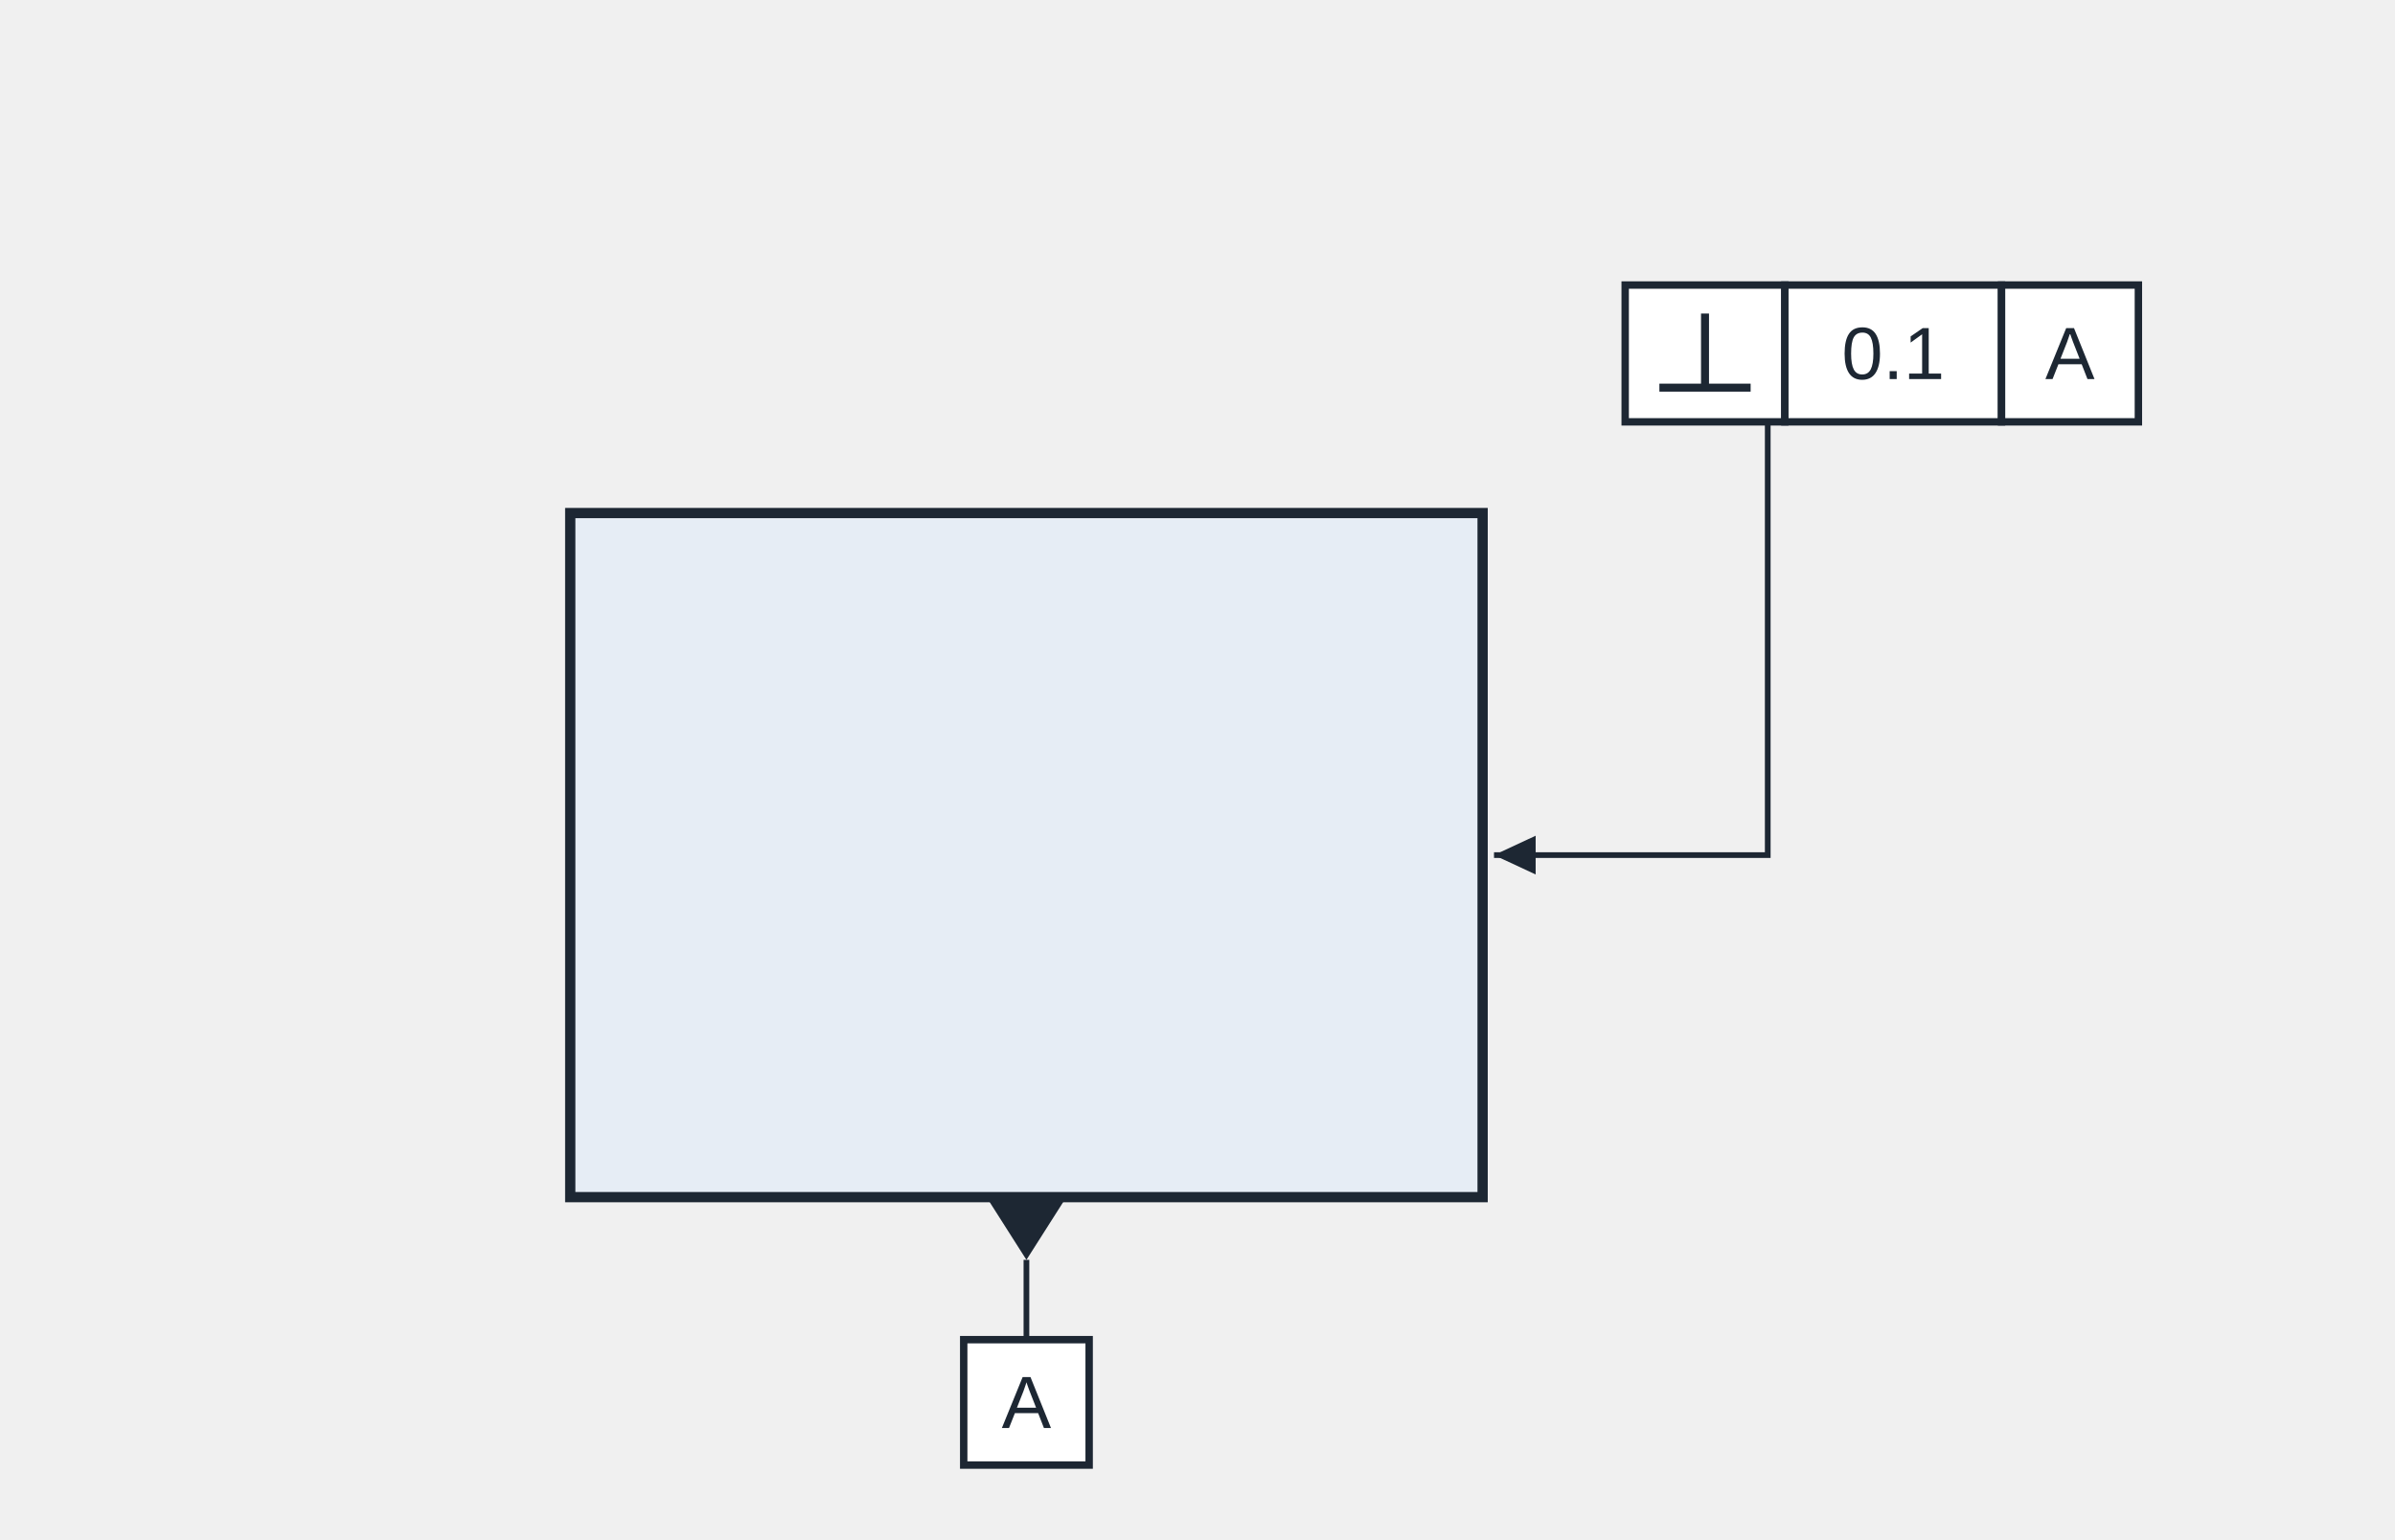
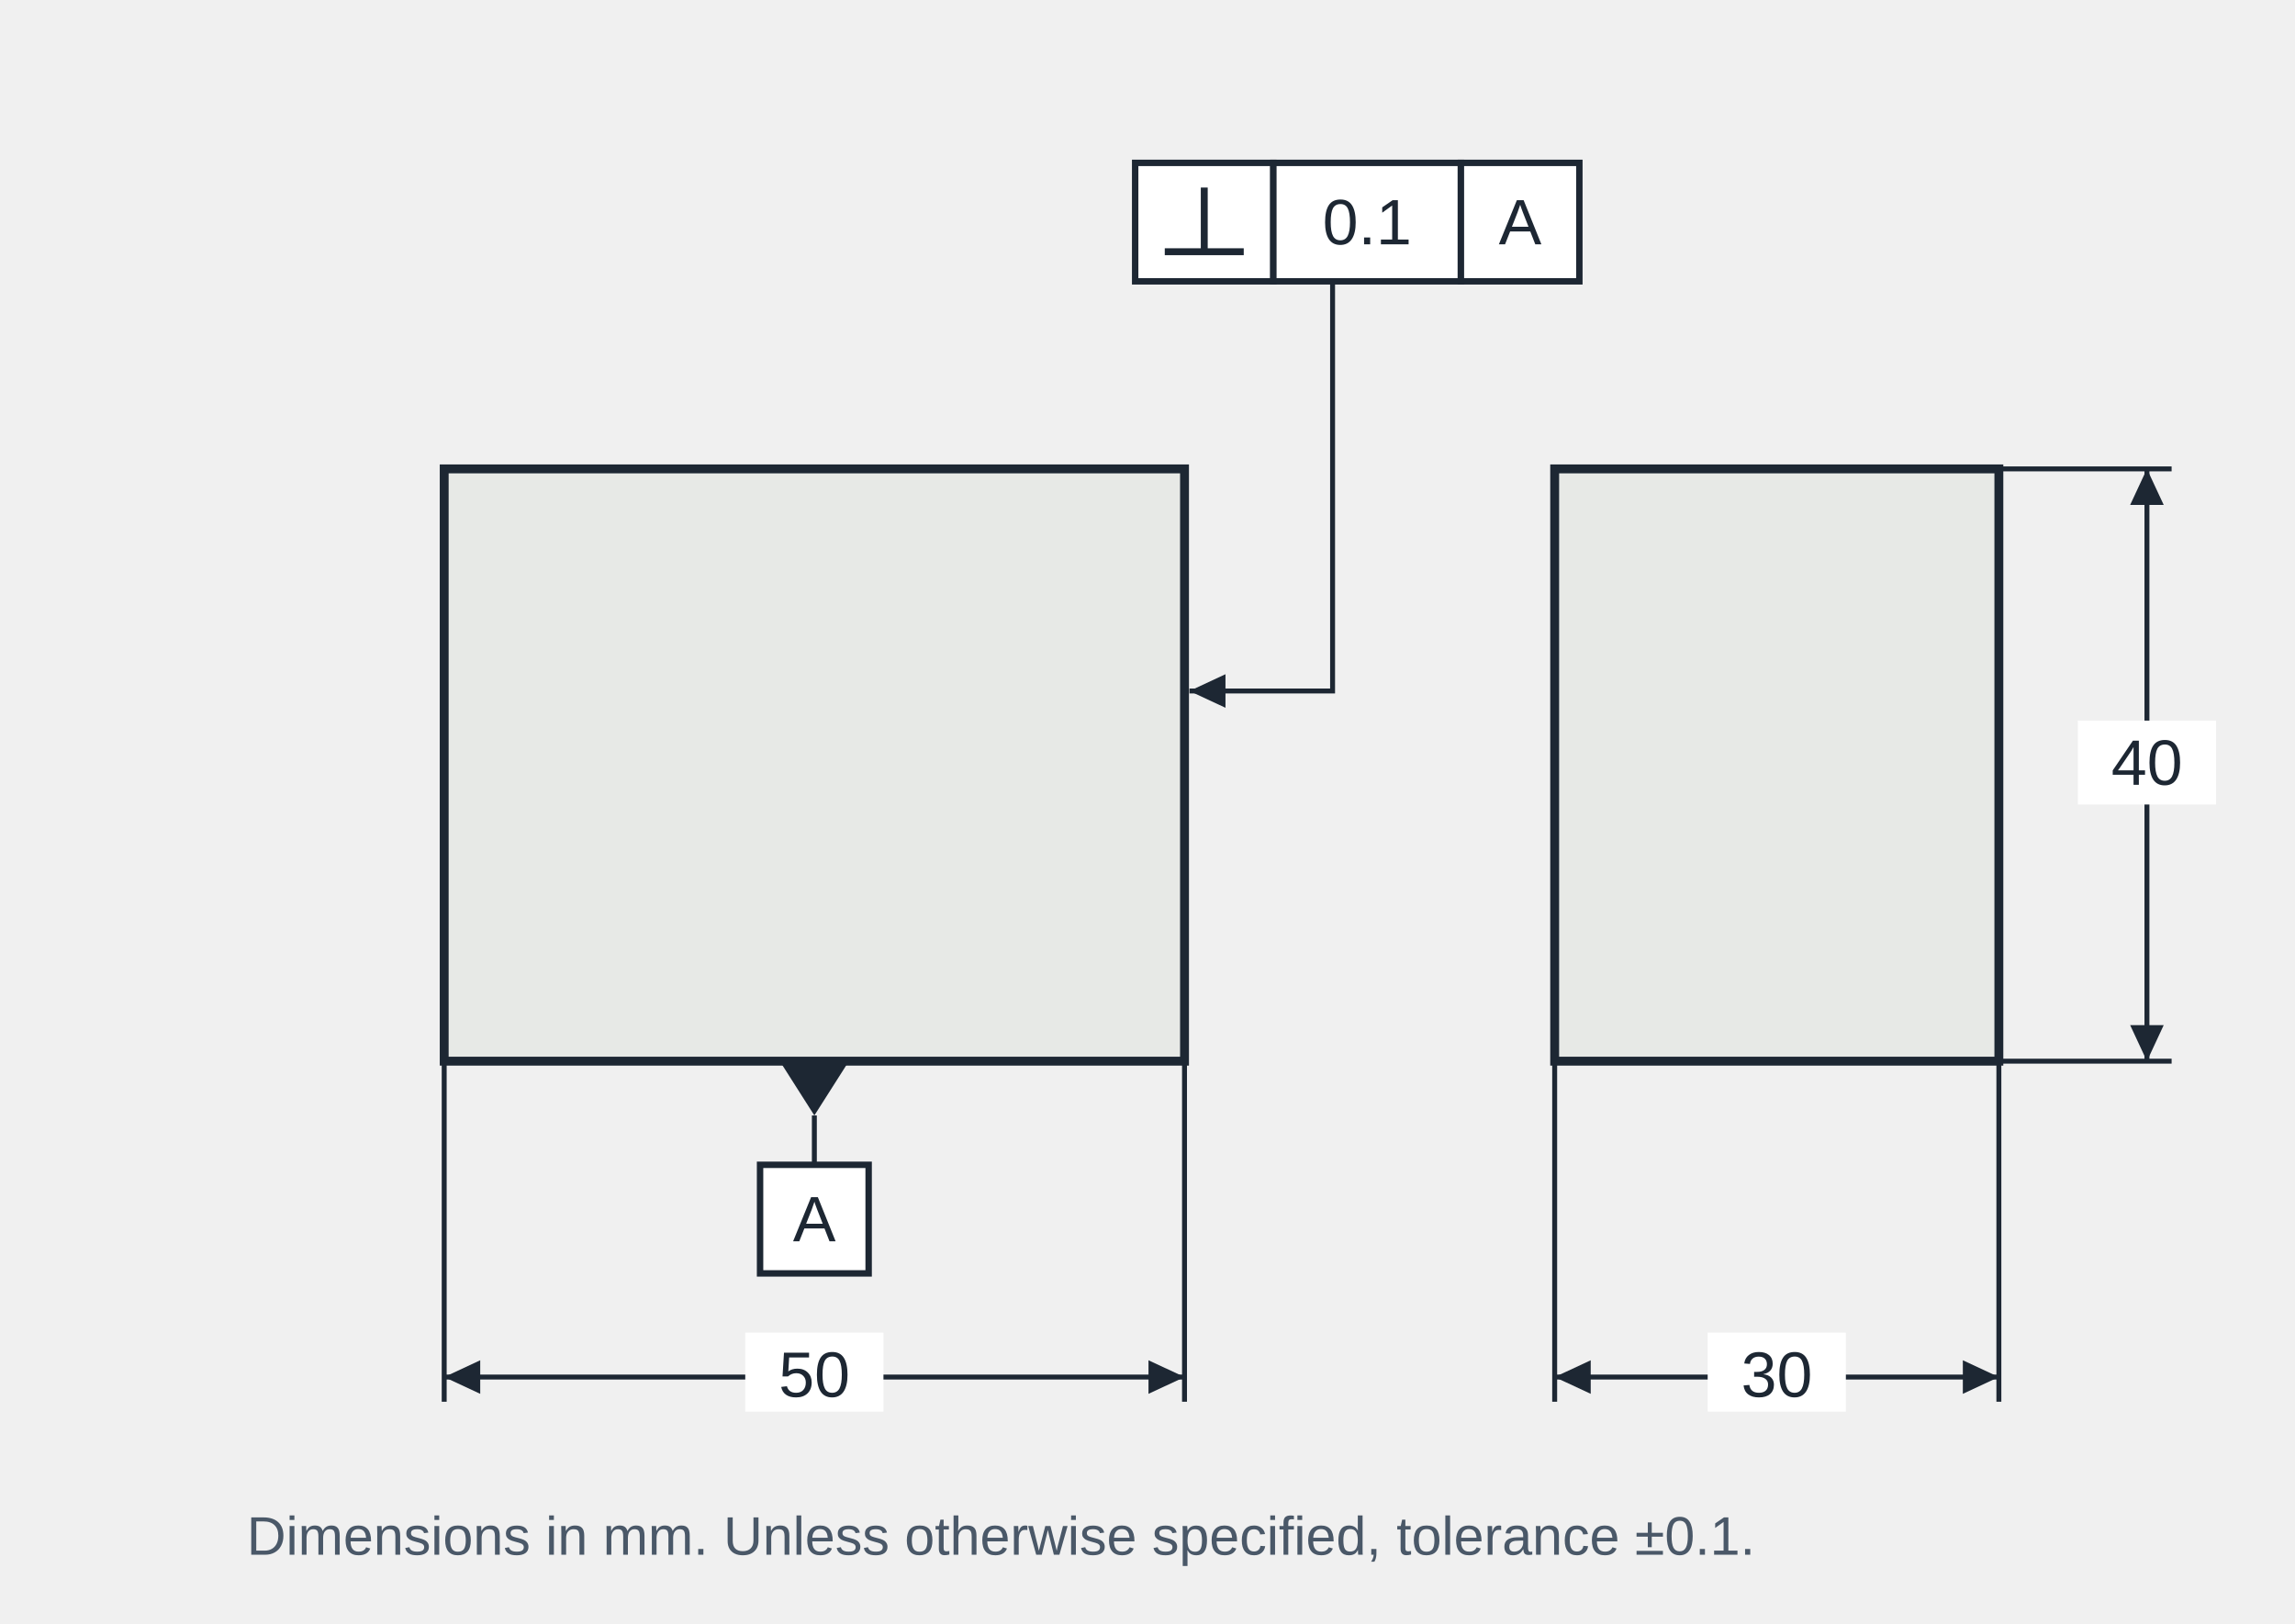
- <svg xmlns="http://www.w3.org/2000/svg" viewBox="0 0 420 270" role="img" aria-label="Block with datum A on the bottom and a frame on the right face">
+ <svg xmlns="http://www.w3.org/2000/svg" viewBox="0 0 465 329" role="img" aria-label="Block 50 by 40 by 30 in front and side views with datum A on the bottom and a frame on the right face">
  <style>
- .d-part{fill:#e6edf5;stroke:#1d2733;stroke-width:1.8}
+ .d-part{fill:#e7e9e6;stroke:#1d2733;stroke-width:1.8}
.d-ln{stroke:#1d2733;stroke-width:1.4;fill:none}
.d-thin{stroke:#1d2733;stroke-width:1;fill:none}
.d-center{stroke:#1d2733;stroke-width:0.9;fill:none;stroke-dasharray:14 3 3 3}
.d-zone{stroke:#b42318;stroke-width:1.4;fill:none;stroke-dasharray:6 4}
.d-zonefill{fill:#b42318;fill-opacity:0.08;stroke:none}
.d-txt{font-family:Arial,Helvetica,sans-serif;font-size:13px;fill:#1d2733}
.d-small{font-family:Arial,Helvetica,sans-serif;font-size:11px;fill:#4a5868}
.d-fill{fill:#1d2733;stroke:none}
.d-box{fill:#fff;stroke:#1d2733;stroke-width:1.3}
</style>
-   <rect x="100" y="90" width="160" height="120" class="d-part" />
-   <polygon points="173,210 187,210 180,221" class="d-fill" />
-   <line x1="180" y1="221" x2="180" y2="235" class="d-thin" />
-   <rect x="169" y="235" width="22" height="22" class="d-box" />
-   <text x="180" y="250.5" class="d-txt" text-anchor="middle">A</text>
-   <rect x="285" y="50" width="28" height="24" class="d-box" />
-   <line x1="291.0" y1="68.0" x2="307.0" y2="68.0" class="d-ln" />
-   <line x1="299.0" y1="68.0" x2="299.0" y2="55.0" class="d-ln" />
-   <rect x="313" y="50" width="38" height="24" class="d-box" />
-   <text x="332.0" y="66.5" class="d-txt" text-anchor="middle">0.1</text>
-   <rect x="351" y="50" width="24" height="24" class="d-box" />
-   <text x="363.0" y="66.5" class="d-txt" text-anchor="middle">A</text>
-   <polyline points="310,74 310,150 262,150" class="d-thin" />
-   <polygon points="262.0,150.0 269.3,146.6 269.3,153.4" class="d-fill" />
+   <polygon points="90,215 240,215 240,95 90,95" class="d-part" />
+   <rect x="315" y="95" width="90" height="120" class="d-part" />
+   <line x1="90" y1="215" x2="90" y2="284" class="d-thin" />
+   <line x1="240" y1="215" x2="240" y2="284" class="d-thin" />
+   <line x1="90" y1="279" x2="240" y2="279" class="d-thin" />
+   <polygon points="90.0,279.0 97.3,275.6 97.3,282.4" class="d-fill" />
+   <polygon points="240.0,279.0 232.7,282.4 232.7,275.6" class="d-fill" />
+   <rect x="151.0" y="270" width="28" height="16" fill="#fff" />
+   <text x="165.0" y="283" class="d-txt" text-anchor="middle">50</text>
+   <line x1="315" y1="215" x2="315" y2="284" class="d-thin" />
+   <line x1="405" y1="215" x2="405" y2="284" class="d-thin" />
+   <line x1="315" y1="279" x2="405" y2="279" class="d-thin" />
+   <polygon points="315.0,279.0 322.3,275.6 322.3,282.4" class="d-fill" />
+   <polygon points="405.0,279.0 397.7,282.4 397.7,275.6" class="d-fill" />
+   <rect x="346.0" y="270" width="28" height="16" fill="#fff" />
+   <text x="360.0" y="283" class="d-txt" text-anchor="middle">30</text>
+   <line x1="405" y1="95" x2="440" y2="95" class="d-thin" />
+   <line x1="405" y1="215" x2="440" y2="215" class="d-thin" />
+   <line x1="435" y1="95" x2="435" y2="215" class="d-thin" />
+   <polygon points="435.0,95.0 438.4,102.3 431.6,102.3" class="d-fill" />
+   <polygon points="435.0,215.0 431.6,207.7 438.4,207.7" class="d-fill" />
+   <rect x="421.0" y="146.0" width="28" height="17" fill="#fff" />
+   <text x="435" y="159.0" class="d-txt" text-anchor="middle">40</text>
+   <text x="50" y="315" class="d-small" text-anchor="start">Dimensions in mm. Unless otherwise specified, tolerance ±0.1.</text>
+   <polygon points="158,215 172,215 165,226" class="d-fill" />
+   <line x1="165" y1="226" x2="165" y2="236" class="d-thin" />
+   <rect x="154" y="236" width="22" height="22" class="d-box" />
+   <text x="165" y="251.5" class="d-txt" text-anchor="middle">A</text>
+   <rect x="230" y="33" width="28" height="24" class="d-box" />
+   <line x1="236.0" y1="51.0" x2="252.0" y2="51.0" class="d-ln" />
+   <line x1="244.0" y1="51.0" x2="244.0" y2="38.0" class="d-ln" />
+   <rect x="258" y="33" width="38" height="24" class="d-box" />
+   <text x="277.0" y="49.5" class="d-txt" text-anchor="middle">0.1</text>
+   <rect x="296" y="33" width="24" height="24" class="d-box" />
+   <text x="308.0" y="49.5" class="d-txt" text-anchor="middle">A</text>
+   <polyline points="270,57 270,140 241,140" class="d-thin" />
+   <polygon points="241.0,140.0 248.3,136.6 248.3,143.4" class="d-fill" />
</svg>
